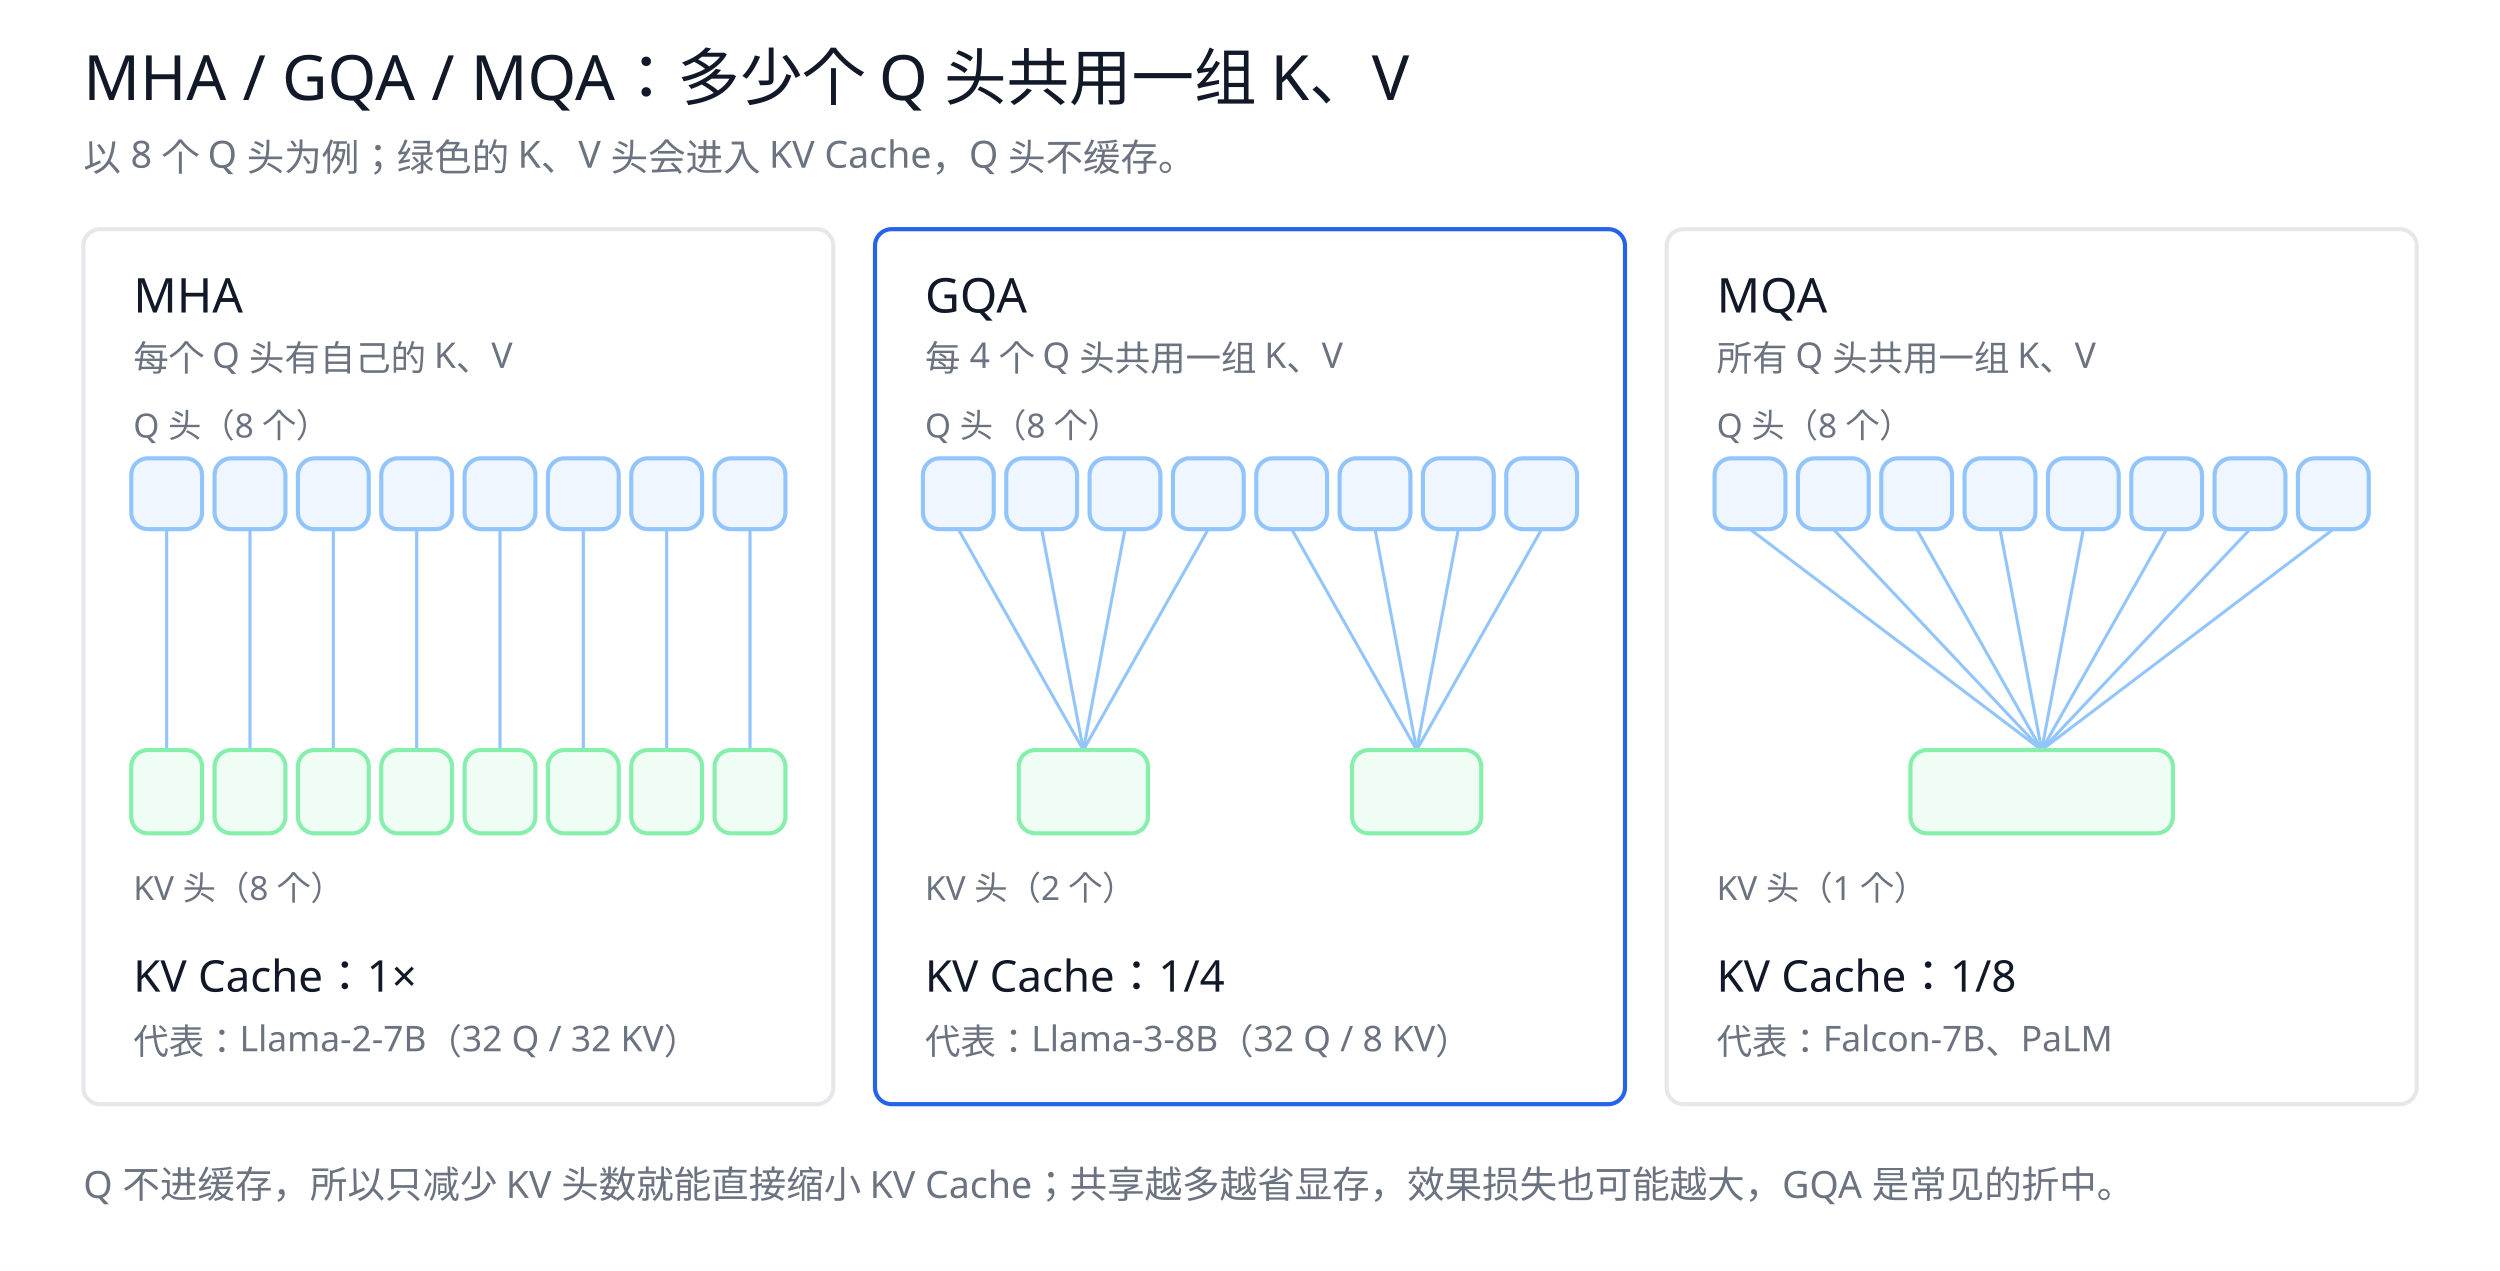
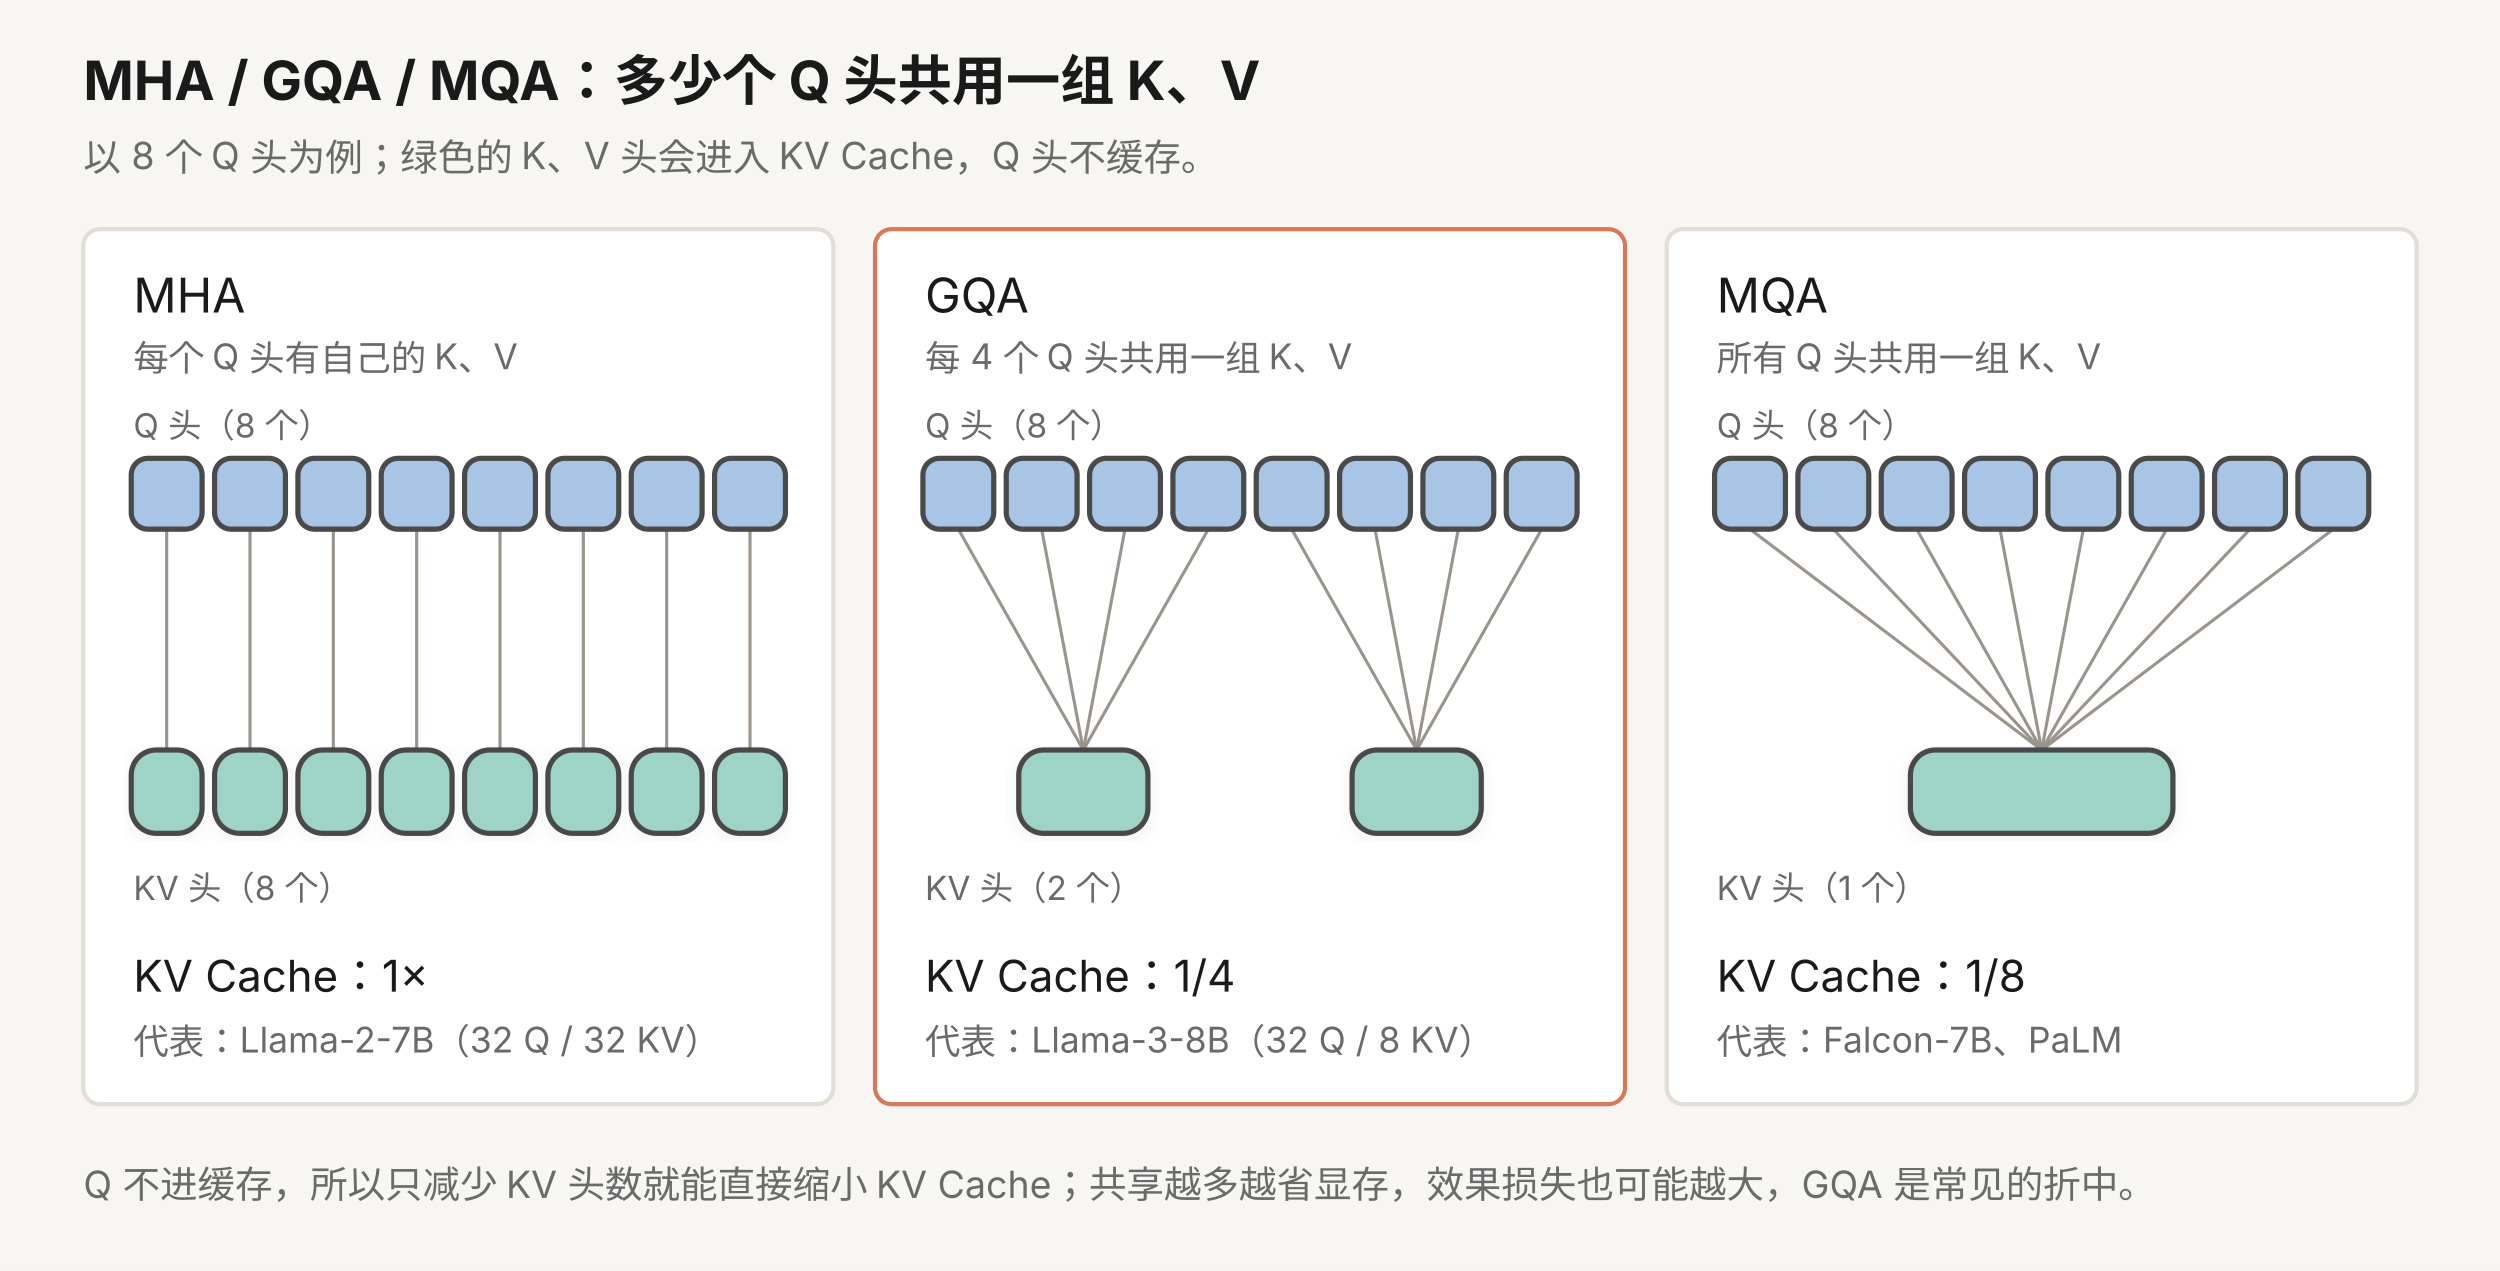
<svg xmlns="http://www.w3.org/2000/svg" width="1200" height="610" viewBox="0 0 1200 610">
-   <style>text{font-family:'Microsoft YaHei','SimHei',sans-serif}</style>
+   <style>text{font-family:-apple-system,'Segoe UI','PingFang SC','Microsoft YaHei','SimHei',sans-serif}</style>
  <defs>
    <marker id="arrow" markerWidth="10" markerHeight="8" refX="9" refY="4" orient="auto">
-       <path d="M0 0L10 4L0 8Z" fill="#2563eb" />
+       <path d="M0 0L10 4L0 8Z" fill="#5a5a5a" />
    </marker>
+     <marker id="arrow-clay" markerWidth="10" markerHeight="8" refX="9" refY="4" orient="auto">
+       <path d="M0 0L10 4L0 8Z" fill="#d97757" />
+     </marker>
+     <filter id="soft">
+       <feDropShadow dx="0" dy="2" stdDeviation="5" flood-color="#000" flood-opacity="0.06" />
+     </filter>
  </defs>
-   <rect width="1200" height="610" fill="#ffffff" />
-   <text x="40" y="48" font-size="30" fill="#111827" text-anchor="start">MHA / GQA / MQA：多少个 Q 头共用一组 K、V</text>
-   <text x="40" y="82" font-size="18" fill="#6b7280" text-anchor="start">以 8 个 Q 头为例；绿色的 K、V 头会进入 KV Cache，Q 头不缓存。</text>
-   <rect x="40" y="110" width="360" height="420" rx="8" fill="#ffffff" stroke="#e5e7eb" stroke-width="2" />
-   <text x="64" y="150" font-size="23" fill="#111827" text-anchor="start">MHA</text>
-   <text x="64" y="178" font-size="17" fill="#6b7280" text-anchor="start">每个 Q 头有自己的 K、V</text>
-   <text x="64" y="210" font-size="16" fill="#6b7280" text-anchor="start">Q 头（8 个）</text>
-   <path d="M80 254L80 360" stroke="#93c5fd" stroke-width="1.5" fill="none" />
-   <path d="M120 254L120 360" stroke="#93c5fd" stroke-width="1.5" fill="none" />
-   <path d="M160 254L160 360" stroke="#93c5fd" stroke-width="1.5" fill="none" />
-   <path d="M200 254L200 360" stroke="#93c5fd" stroke-width="1.5" fill="none" />
-   <path d="M240 254L240 360" stroke="#93c5fd" stroke-width="1.5" fill="none" />
-   <path d="M280 254L280 360" stroke="#93c5fd" stroke-width="1.5" fill="none" />
-   <path d="M320 254L320 360" stroke="#93c5fd" stroke-width="1.5" fill="none" />
-   <path d="M360 254L360 360" stroke="#93c5fd" stroke-width="1.5" fill="none" />
-   <rect x="63" y="220" width="34" height="34" rx="8" fill="#eff6ff" stroke="#93c5fd" stroke-width="2" />
-   <rect x="103" y="220" width="34" height="34" rx="8" fill="#eff6ff" stroke="#93c5fd" stroke-width="2" />
-   <rect x="143" y="220" width="34" height="34" rx="8" fill="#eff6ff" stroke="#93c5fd" stroke-width="2" />
-   <rect x="183" y="220" width="34" height="34" rx="8" fill="#eff6ff" stroke="#93c5fd" stroke-width="2" />
-   <rect x="223" y="220" width="34" height="34" rx="8" fill="#eff6ff" stroke="#93c5fd" stroke-width="2" />
-   <rect x="263" y="220" width="34" height="34" rx="8" fill="#eff6ff" stroke="#93c5fd" stroke-width="2" />
-   <rect x="303" y="220" width="34" height="34" rx="8" fill="#eff6ff" stroke="#93c5fd" stroke-width="2" />
-   <rect x="343" y="220" width="34" height="34" rx="8" fill="#eff6ff" stroke="#93c5fd" stroke-width="2" />
-   <rect x="63" y="360" width="34" height="40" rx="8" fill="#f0fdf4" stroke="#86efac" stroke-width="2" />
-   <rect x="103" y="360" width="34" height="40" rx="8" fill="#f0fdf4" stroke="#86efac" stroke-width="2" />
-   <rect x="143" y="360" width="34" height="40" rx="8" fill="#f0fdf4" stroke="#86efac" stroke-width="2" />
-   <rect x="183" y="360" width="34" height="40" rx="8" fill="#f0fdf4" stroke="#86efac" stroke-width="2" />
-   <rect x="223" y="360" width="34" height="40" rx="8" fill="#f0fdf4" stroke="#86efac" stroke-width="2" />
-   <rect x="263" y="360" width="34" height="40" rx="8" fill="#f0fdf4" stroke="#86efac" stroke-width="2" />
-   <rect x="303" y="360" width="34" height="40" rx="8" fill="#f0fdf4" stroke="#86efac" stroke-width="2" />
-   <rect x="343" y="360" width="34" height="40" rx="8" fill="#f0fdf4" stroke="#86efac" stroke-width="2" />
-   <text x="64" y="432" font-size="16" fill="#6b7280" text-anchor="start">KV 头（8 个）</text>
-   <text x="64" y="476" font-size="21" fill="#111827" text-anchor="start">KV Cache：1×</text>
-   <text x="64" y="506" font-size="17" fill="#6b7280" text-anchor="start">代表：Llama-2-7B（32 Q / 32 KV）</text>
-   <rect x="420" y="110" width="360" height="420" rx="8" fill="#ffffff" stroke="#2563eb" stroke-width="2" />
-   <text x="444" y="150" font-size="23" fill="#111827" text-anchor="start">GQA</text>
-   <text x="444" y="178" font-size="17" fill="#6b7280" text-anchor="start">每 4 个 Q 头共用一组 K、V</text>
-   <text x="444" y="210" font-size="16" fill="#6b7280" text-anchor="start">Q 头（8 个）</text>
-   <path d="M460 254L520 360" stroke="#93c5fd" stroke-width="1.5" fill="none" />
-   <path d="M500 254L520 360" stroke="#93c5fd" stroke-width="1.5" fill="none" />
-   <path d="M540 254L520 360" stroke="#93c5fd" stroke-width="1.5" fill="none" />
-   <path d="M580 254L520 360" stroke="#93c5fd" stroke-width="1.5" fill="none" />
-   <path d="M620 254L680 360" stroke="#93c5fd" stroke-width="1.5" fill="none" />
-   <path d="M660 254L680 360" stroke="#93c5fd" stroke-width="1.5" fill="none" />
-   <path d="M700 254L680 360" stroke="#93c5fd" stroke-width="1.5" fill="none" />
-   <path d="M740 254L680 360" stroke="#93c5fd" stroke-width="1.5" fill="none" />
-   <rect x="443" y="220" width="34" height="34" rx="8" fill="#eff6ff" stroke="#93c5fd" stroke-width="2" />
-   <rect x="483" y="220" width="34" height="34" rx="8" fill="#eff6ff" stroke="#93c5fd" stroke-width="2" />
-   <rect x="523" y="220" width="34" height="34" rx="8" fill="#eff6ff" stroke="#93c5fd" stroke-width="2" />
-   <rect x="563" y="220" width="34" height="34" rx="8" fill="#eff6ff" stroke="#93c5fd" stroke-width="2" />
-   <rect x="603" y="220" width="34" height="34" rx="8" fill="#eff6ff" stroke="#93c5fd" stroke-width="2" />
-   <rect x="643" y="220" width="34" height="34" rx="8" fill="#eff6ff" stroke="#93c5fd" stroke-width="2" />
-   <rect x="683" y="220" width="34" height="34" rx="8" fill="#eff6ff" stroke="#93c5fd" stroke-width="2" />
-   <rect x="723" y="220" width="34" height="34" rx="8" fill="#eff6ff" stroke="#93c5fd" stroke-width="2" />
-   <rect x="489" y="360" width="62" height="40" rx="8" fill="#f0fdf4" stroke="#86efac" stroke-width="2" />
-   <rect x="649" y="360" width="62" height="40" rx="8" fill="#f0fdf4" stroke="#86efac" stroke-width="2" />
-   <text x="444" y="432" font-size="16" fill="#6b7280" text-anchor="start">KV 头（2 个）</text>
-   <text x="444" y="476" font-size="21" fill="#111827" text-anchor="start">KV Cache：1/4</text>
-   <text x="444" y="506" font-size="17" fill="#6b7280" text-anchor="start">代表：Llama-3-8B（32 Q / 8 KV）</text>
-   <rect x="800" y="110" width="360" height="420" rx="8" fill="#ffffff" stroke="#e5e7eb" stroke-width="2" />
-   <text x="824" y="150" font-size="23" fill="#111827" text-anchor="start">MQA</text>
-   <text x="824" y="178" font-size="17" fill="#6b7280" text-anchor="start">所有 Q 头共用一组 K、V</text>
-   <text x="824" y="210" font-size="16" fill="#6b7280" text-anchor="start">Q 头（8 个）</text>
-   <path d="M840 254L980 360" stroke="#93c5fd" stroke-width="1.5" fill="none" />
-   <path d="M880 254L980 360" stroke="#93c5fd" stroke-width="1.5" fill="none" />
-   <path d="M920 254L980 360" stroke="#93c5fd" stroke-width="1.5" fill="none" />
-   <path d="M960 254L980 360" stroke="#93c5fd" stroke-width="1.5" fill="none" />
-   <path d="M1000 254L980 360" stroke="#93c5fd" stroke-width="1.5" fill="none" />
-   <path d="M1040 254L980 360" stroke="#93c5fd" stroke-width="1.5" fill="none" />
-   <path d="M1080 254L980 360" stroke="#93c5fd" stroke-width="1.5" fill="none" />
-   <path d="M1120 254L980 360" stroke="#93c5fd" stroke-width="1.5" fill="none" />
-   <rect x="823" y="220" width="34" height="34" rx="8" fill="#eff6ff" stroke="#93c5fd" stroke-width="2" />
-   <rect x="863" y="220" width="34" height="34" rx="8" fill="#eff6ff" stroke="#93c5fd" stroke-width="2" />
-   <rect x="903" y="220" width="34" height="34" rx="8" fill="#eff6ff" stroke="#93c5fd" stroke-width="2" />
-   <rect x="943" y="220" width="34" height="34" rx="8" fill="#eff6ff" stroke="#93c5fd" stroke-width="2" />
-   <rect x="983" y="220" width="34" height="34" rx="8" fill="#eff6ff" stroke="#93c5fd" stroke-width="2" />
-   <rect x="1023" y="220" width="34" height="34" rx="8" fill="#eff6ff" stroke="#93c5fd" stroke-width="2" />
-   <rect x="1063" y="220" width="34" height="34" rx="8" fill="#eff6ff" stroke="#93c5fd" stroke-width="2" />
-   <rect x="1103" y="220" width="34" height="34" rx="8" fill="#eff6ff" stroke="#93c5fd" stroke-width="2" />
-   <rect x="917" y="360" width="126" height="40" rx="8" fill="#f0fdf4" stroke="#86efac" stroke-width="2" />
-   <text x="824" y="432" font-size="16" fill="#6b7280" text-anchor="start">KV 头（1 个）</text>
-   <text x="824" y="476" font-size="21" fill="#111827" text-anchor="start">KV Cache：1/8</text>
-   <text x="824" y="506" font-size="17" fill="#6b7280" text-anchor="start">代表：Falcon-7B、PaLM</text>
-   <text x="40" y="575" font-size="18" fill="#6b7280" text-anchor="start">Q 不进缓存，所以只减少 KV 头数就能直接缩小 KV Cache；共享越多越省显存，效果损失也可能越大，GQA 是常见的折中。</text>
+   <rect width="1200" height="610" fill="#f8f6f3" />
+   <text x="40" y="48" font-size="26" fill="#1a1a1a" text-anchor="start" font-weight="700">MHA / GQA / MQA：多少个 Q 头共用一组 K、V</text>
+   <text x="40" y="82" font-size="18" fill="#6a6a6a" text-anchor="start">以 8 个 Q 头为例；绿色的 K、V 头会进入 KV Cache，Q 头不缓存。</text>
+   <rect x="40" y="110" width="360" height="420" rx="8" fill="#ffffff" stroke="#e2ddd6" stroke-width="2" />
+   <text x="64" y="150" font-size="23" fill="#1a1a1a" text-anchor="start">MHA</text>
+   <text x="64" y="178" font-size="17" fill="#6a6a6a" text-anchor="start">每个 Q 头有自己的 K、V</text>
+   <text x="64" y="210" font-size="16" fill="#6a6a6a" text-anchor="start">Q 头（8 个）</text>
+   <path d="M80 254L80 360" stroke="#9a948c" stroke-width="1.5" fill="none" />
+   <path d="M120 254L120 360" stroke="#9a948c" stroke-width="1.5" fill="none" />
+   <path d="M160 254L160 360" stroke="#9a948c" stroke-width="1.5" fill="none" />
+   <path d="M200 254L200 360" stroke="#9a948c" stroke-width="1.5" fill="none" />
+   <path d="M240 254L240 360" stroke="#9a948c" stroke-width="1.5" fill="none" />
+   <path d="M280 254L280 360" stroke="#9a948c" stroke-width="1.5" fill="none" />
+   <path d="M320 254L320 360" stroke="#9a948c" stroke-width="1.5" fill="none" />
+   <path d="M360 254L360 360" stroke="#9a948c" stroke-width="1.5" fill="none" />
+   <rect x="63" y="220" width="34" height="34" rx="8" fill="#a8c5e6" stroke="#4a4a4a" stroke-width="2.5" />
+   <rect x="103" y="220" width="34" height="34" rx="8" fill="#a8c5e6" stroke="#4a4a4a" stroke-width="2.5" />
+   <rect x="143" y="220" width="34" height="34" rx="8" fill="#a8c5e6" stroke="#4a4a4a" stroke-width="2.5" />
+   <rect x="183" y="220" width="34" height="34" rx="8" fill="#a8c5e6" stroke="#4a4a4a" stroke-width="2.5" />
+   <rect x="223" y="220" width="34" height="34" rx="8" fill="#a8c5e6" stroke="#4a4a4a" stroke-width="2.5" />
+   <rect x="263" y="220" width="34" height="34" rx="8" fill="#a8c5e6" stroke="#4a4a4a" stroke-width="2.5" />
+   <rect x="303" y="220" width="34" height="34" rx="8" fill="#a8c5e6" stroke="#4a4a4a" stroke-width="2.5" />
+   <rect x="343" y="220" width="34" height="34" rx="8" fill="#a8c5e6" stroke="#4a4a4a" stroke-width="2.5" />
+   <rect x="63" y="360" width="34" height="40" rx="12" fill="#9dd4c7" stroke="#4a4a4a" stroke-width="2.5" filter="url(#soft)" />
+   <rect x="103" y="360" width="34" height="40" rx="12" fill="#9dd4c7" stroke="#4a4a4a" stroke-width="2.5" filter="url(#soft)" />
+   <rect x="143" y="360" width="34" height="40" rx="12" fill="#9dd4c7" stroke="#4a4a4a" stroke-width="2.5" filter="url(#soft)" />
+   <rect x="183" y="360" width="34" height="40" rx="12" fill="#9dd4c7" stroke="#4a4a4a" stroke-width="2.5" filter="url(#soft)" />
+   <rect x="223" y="360" width="34" height="40" rx="12" fill="#9dd4c7" stroke="#4a4a4a" stroke-width="2.5" filter="url(#soft)" />
+   <rect x="263" y="360" width="34" height="40" rx="12" fill="#9dd4c7" stroke="#4a4a4a" stroke-width="2.5" filter="url(#soft)" />
+   <rect x="303" y="360" width="34" height="40" rx="12" fill="#9dd4c7" stroke="#4a4a4a" stroke-width="2.5" filter="url(#soft)" />
+   <rect x="343" y="360" width="34" height="40" rx="12" fill="#9dd4c7" stroke="#4a4a4a" stroke-width="2.5" filter="url(#soft)" />
+   <text x="64" y="432" font-size="16" fill="#6a6a6a" text-anchor="start">KV 头（8 个）</text>
+   <text x="64" y="476" font-size="21" fill="#1a1a1a" text-anchor="start">KV Cache：1×</text>
+   <text x="64" y="506" font-size="17" fill="#6a6a6a" text-anchor="start">代表：Llama-2-7B（32 Q / 32 KV）</text>
+   <rect x="420" y="110" width="360" height="420" rx="8" fill="#ffffff" stroke="#d97757" stroke-width="2" />
+   <text x="444" y="150" font-size="23" fill="#1a1a1a" text-anchor="start">GQA</text>
+   <text x="444" y="178" font-size="17" fill="#6a6a6a" text-anchor="start">每 4 个 Q 头共用一组 K、V</text>
+   <text x="444" y="210" font-size="16" fill="#6a6a6a" text-anchor="start">Q 头（8 个）</text>
+   <path d="M460 254L520 360" stroke="#9a948c" stroke-width="1.5" fill="none" />
+   <path d="M500 254L520 360" stroke="#9a948c" stroke-width="1.5" fill="none" />
+   <path d="M540 254L520 360" stroke="#9a948c" stroke-width="1.5" fill="none" />
+   <path d="M580 254L520 360" stroke="#9a948c" stroke-width="1.5" fill="none" />
+   <path d="M620 254L680 360" stroke="#9a948c" stroke-width="1.5" fill="none" />
+   <path d="M660 254L680 360" stroke="#9a948c" stroke-width="1.5" fill="none" />
+   <path d="M700 254L680 360" stroke="#9a948c" stroke-width="1.5" fill="none" />
+   <path d="M740 254L680 360" stroke="#9a948c" stroke-width="1.5" fill="none" />
+   <rect x="443" y="220" width="34" height="34" rx="8" fill="#a8c5e6" stroke="#4a4a4a" stroke-width="2.5" />
+   <rect x="483" y="220" width="34" height="34" rx="8" fill="#a8c5e6" stroke="#4a4a4a" stroke-width="2.5" />
+   <rect x="523" y="220" width="34" height="34" rx="8" fill="#a8c5e6" stroke="#4a4a4a" stroke-width="2.5" />
+   <rect x="563" y="220" width="34" height="34" rx="8" fill="#a8c5e6" stroke="#4a4a4a" stroke-width="2.5" />
+   <rect x="603" y="220" width="34" height="34" rx="8" fill="#a8c5e6" stroke="#4a4a4a" stroke-width="2.5" />
+   <rect x="643" y="220" width="34" height="34" rx="8" fill="#a8c5e6" stroke="#4a4a4a" stroke-width="2.5" />
+   <rect x="683" y="220" width="34" height="34" rx="8" fill="#a8c5e6" stroke="#4a4a4a" stroke-width="2.5" />
+   <rect x="723" y="220" width="34" height="34" rx="8" fill="#a8c5e6" stroke="#4a4a4a" stroke-width="2.5" />
+   <rect x="489" y="360" width="62" height="40" rx="12" fill="#9dd4c7" stroke="#4a4a4a" stroke-width="2.5" filter="url(#soft)" />
+   <rect x="649" y="360" width="62" height="40" rx="12" fill="#9dd4c7" stroke="#4a4a4a" stroke-width="2.5" filter="url(#soft)" />
+   <text x="444" y="432" font-size="16" fill="#6a6a6a" text-anchor="start">KV 头（2 个）</text>
+   <text x="444" y="476" font-size="21" fill="#1a1a1a" text-anchor="start">KV Cache：1/4</text>
+   <text x="444" y="506" font-size="17" fill="#6a6a6a" text-anchor="start">代表：Llama-3-8B（32 Q / 8 KV）</text>
+   <rect x="800" y="110" width="360" height="420" rx="8" fill="#ffffff" stroke="#e2ddd6" stroke-width="2" />
+   <text x="824" y="150" font-size="23" fill="#1a1a1a" text-anchor="start">MQA</text>
+   <text x="824" y="178" font-size="17" fill="#6a6a6a" text-anchor="start">所有 Q 头共用一组 K、V</text>
+   <text x="824" y="210" font-size="16" fill="#6a6a6a" text-anchor="start">Q 头（8 个）</text>
+   <path d="M840 254L980 360" stroke="#9a948c" stroke-width="1.5" fill="none" />
+   <path d="M880 254L980 360" stroke="#9a948c" stroke-width="1.5" fill="none" />
+   <path d="M920 254L980 360" stroke="#9a948c" stroke-width="1.5" fill="none" />
+   <path d="M960 254L980 360" stroke="#9a948c" stroke-width="1.5" fill="none" />
+   <path d="M1000 254L980 360" stroke="#9a948c" stroke-width="1.5" fill="none" />
+   <path d="M1040 254L980 360" stroke="#9a948c" stroke-width="1.5" fill="none" />
+   <path d="M1080 254L980 360" stroke="#9a948c" stroke-width="1.5" fill="none" />
+   <path d="M1120 254L980 360" stroke="#9a948c" stroke-width="1.5" fill="none" />
+   <rect x="823" y="220" width="34" height="34" rx="8" fill="#a8c5e6" stroke="#4a4a4a" stroke-width="2.5" />
+   <rect x="863" y="220" width="34" height="34" rx="8" fill="#a8c5e6" stroke="#4a4a4a" stroke-width="2.5" />
+   <rect x="903" y="220" width="34" height="34" rx="8" fill="#a8c5e6" stroke="#4a4a4a" stroke-width="2.5" />
+   <rect x="943" y="220" width="34" height="34" rx="8" fill="#a8c5e6" stroke="#4a4a4a" stroke-width="2.5" />
+   <rect x="983" y="220" width="34" height="34" rx="8" fill="#a8c5e6" stroke="#4a4a4a" stroke-width="2.5" />
+   <rect x="1023" y="220" width="34" height="34" rx="8" fill="#a8c5e6" stroke="#4a4a4a" stroke-width="2.5" />
+   <rect x="1063" y="220" width="34" height="34" rx="8" fill="#a8c5e6" stroke="#4a4a4a" stroke-width="2.5" />
+   <rect x="1103" y="220" width="34" height="34" rx="8" fill="#a8c5e6" stroke="#4a4a4a" stroke-width="2.5" />
+   <rect x="917" y="360" width="126" height="40" rx="12" fill="#9dd4c7" stroke="#4a4a4a" stroke-width="2.5" filter="url(#soft)" />
+   <text x="824" y="432" font-size="16" fill="#6a6a6a" text-anchor="start">KV 头（1 个）</text>
+   <text x="824" y="476" font-size="21" fill="#1a1a1a" text-anchor="start">KV Cache：1/8</text>
+   <text x="824" y="506" font-size="17" fill="#6a6a6a" text-anchor="start">代表：Falcon-7B、PaLM</text>
+   <text x="40" y="575" font-size="18" fill="#6a6a6a" text-anchor="start">Q 不进缓存，所以只减少 KV 头数就能直接缩小 KV Cache；共享越多越省显存，效果损失也可能越大，GQA 是常见的折中。</text>
</svg>
